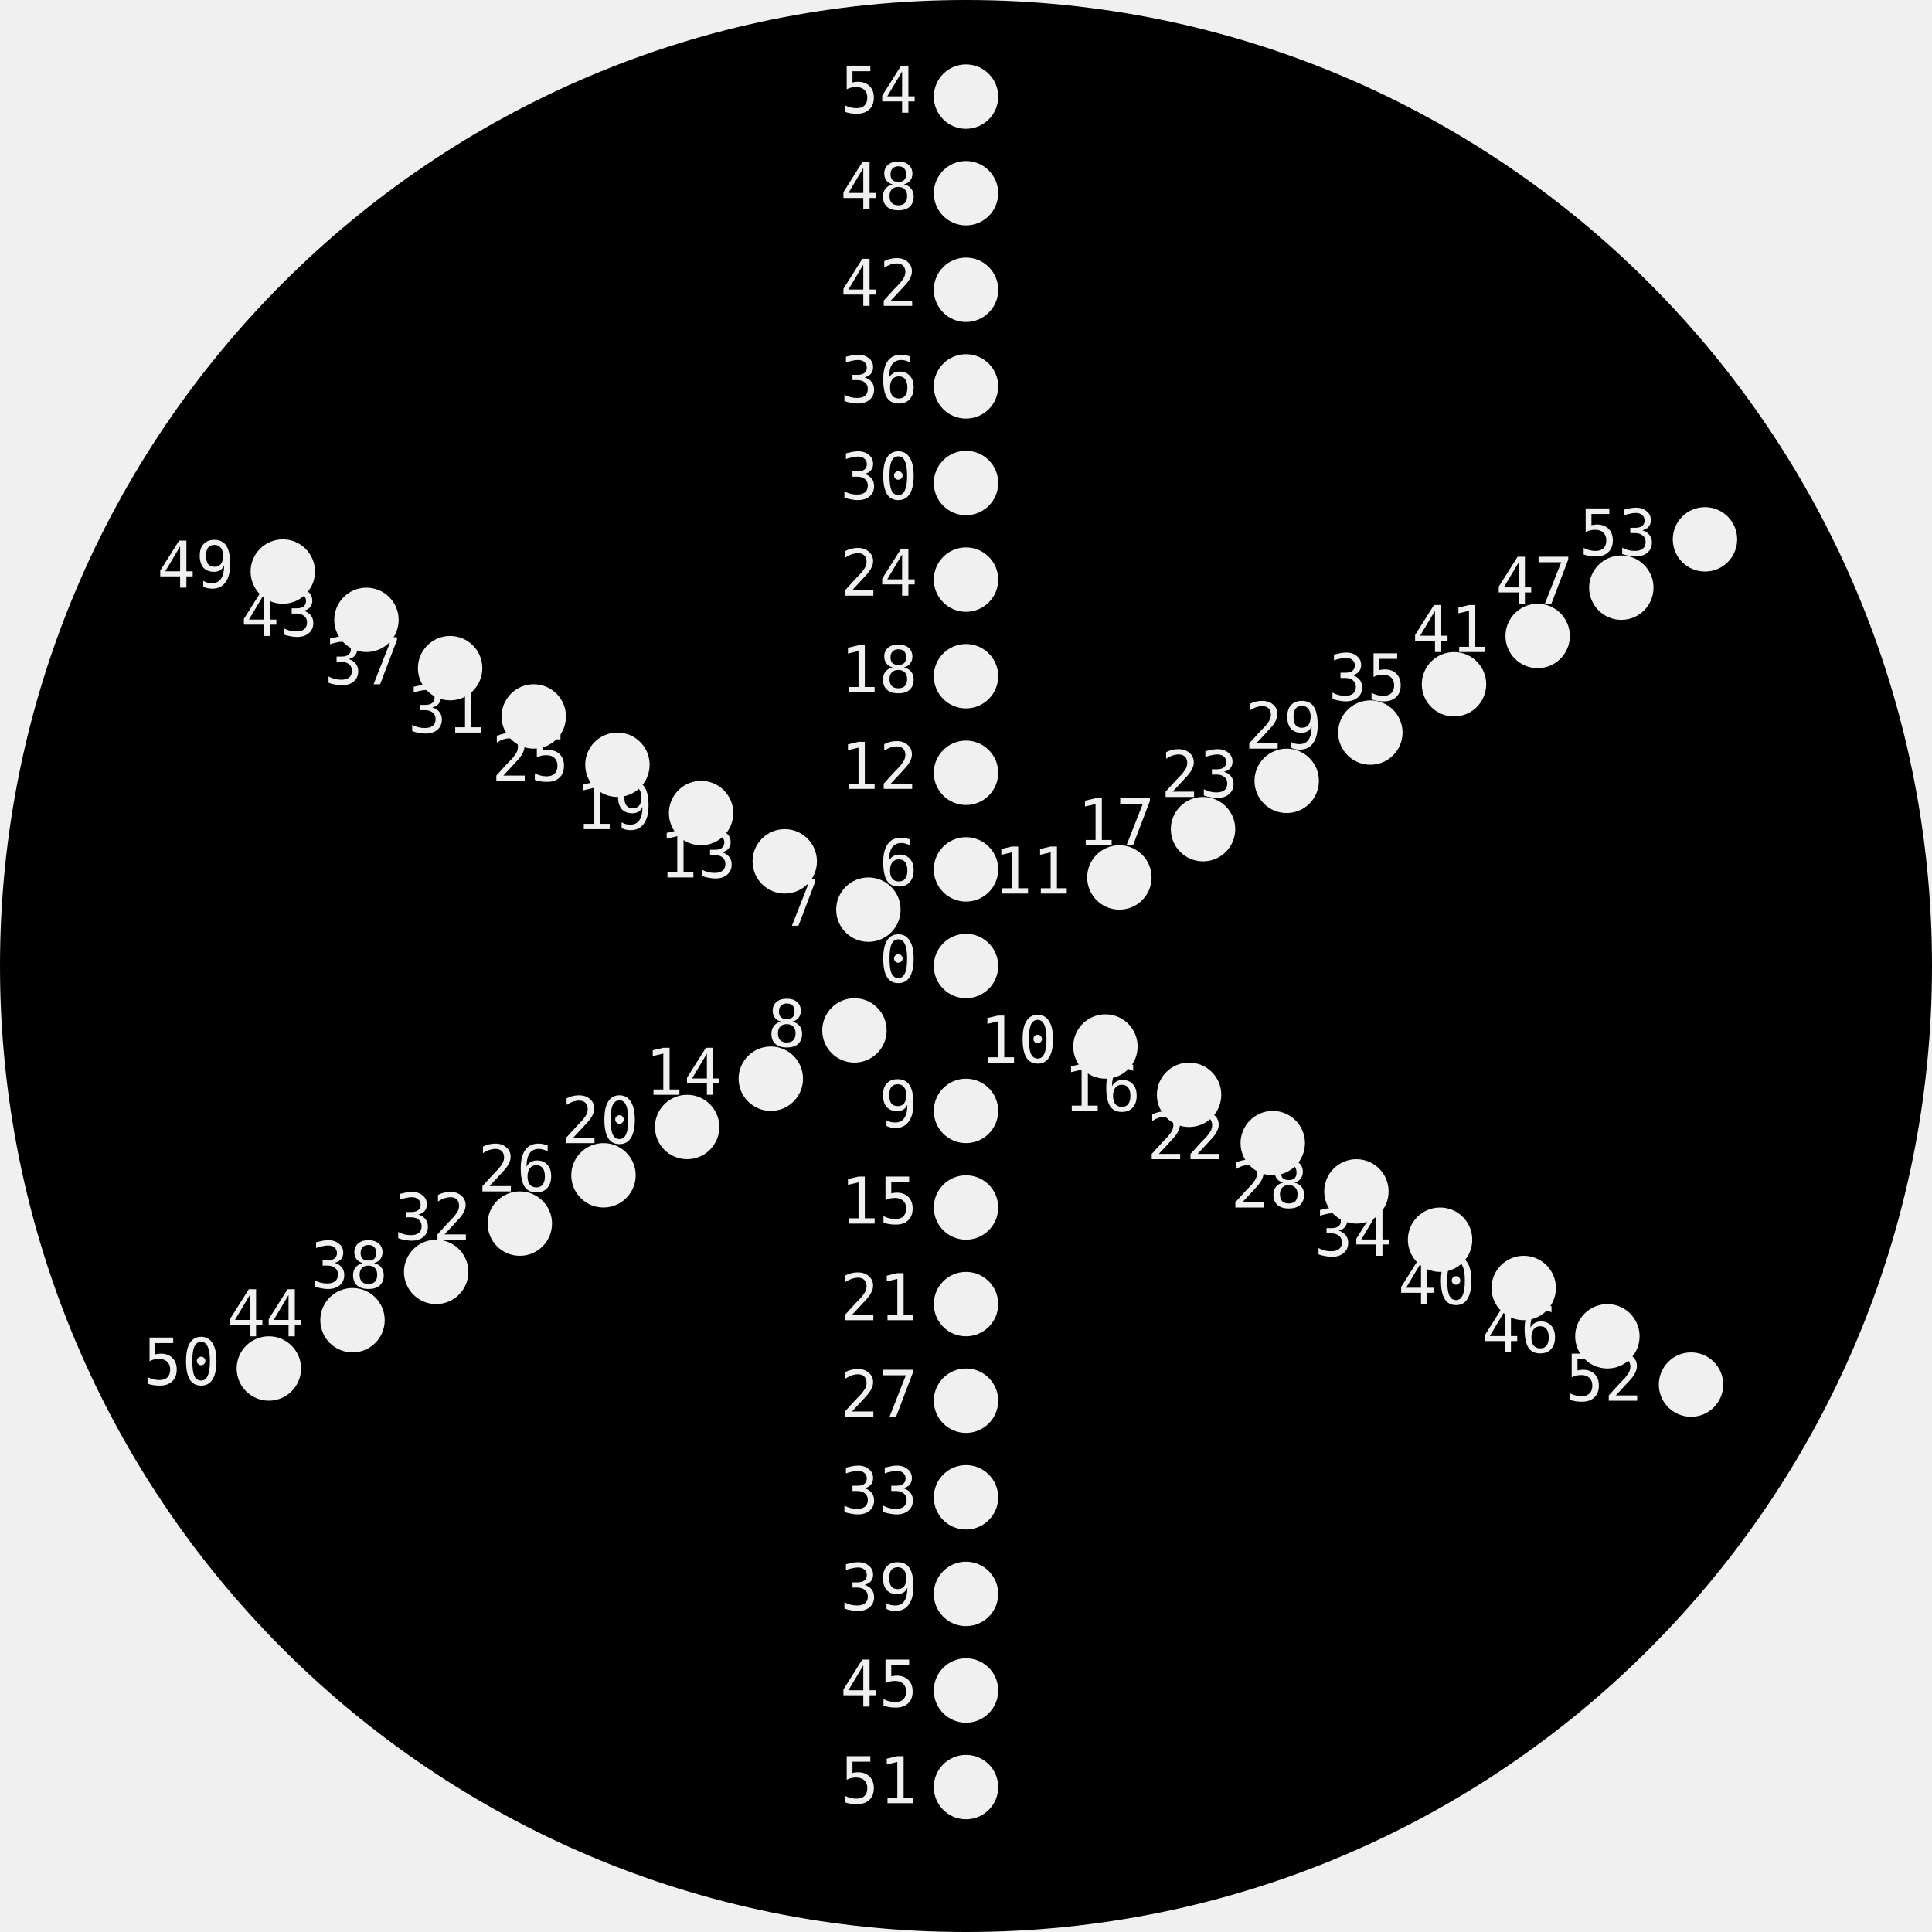
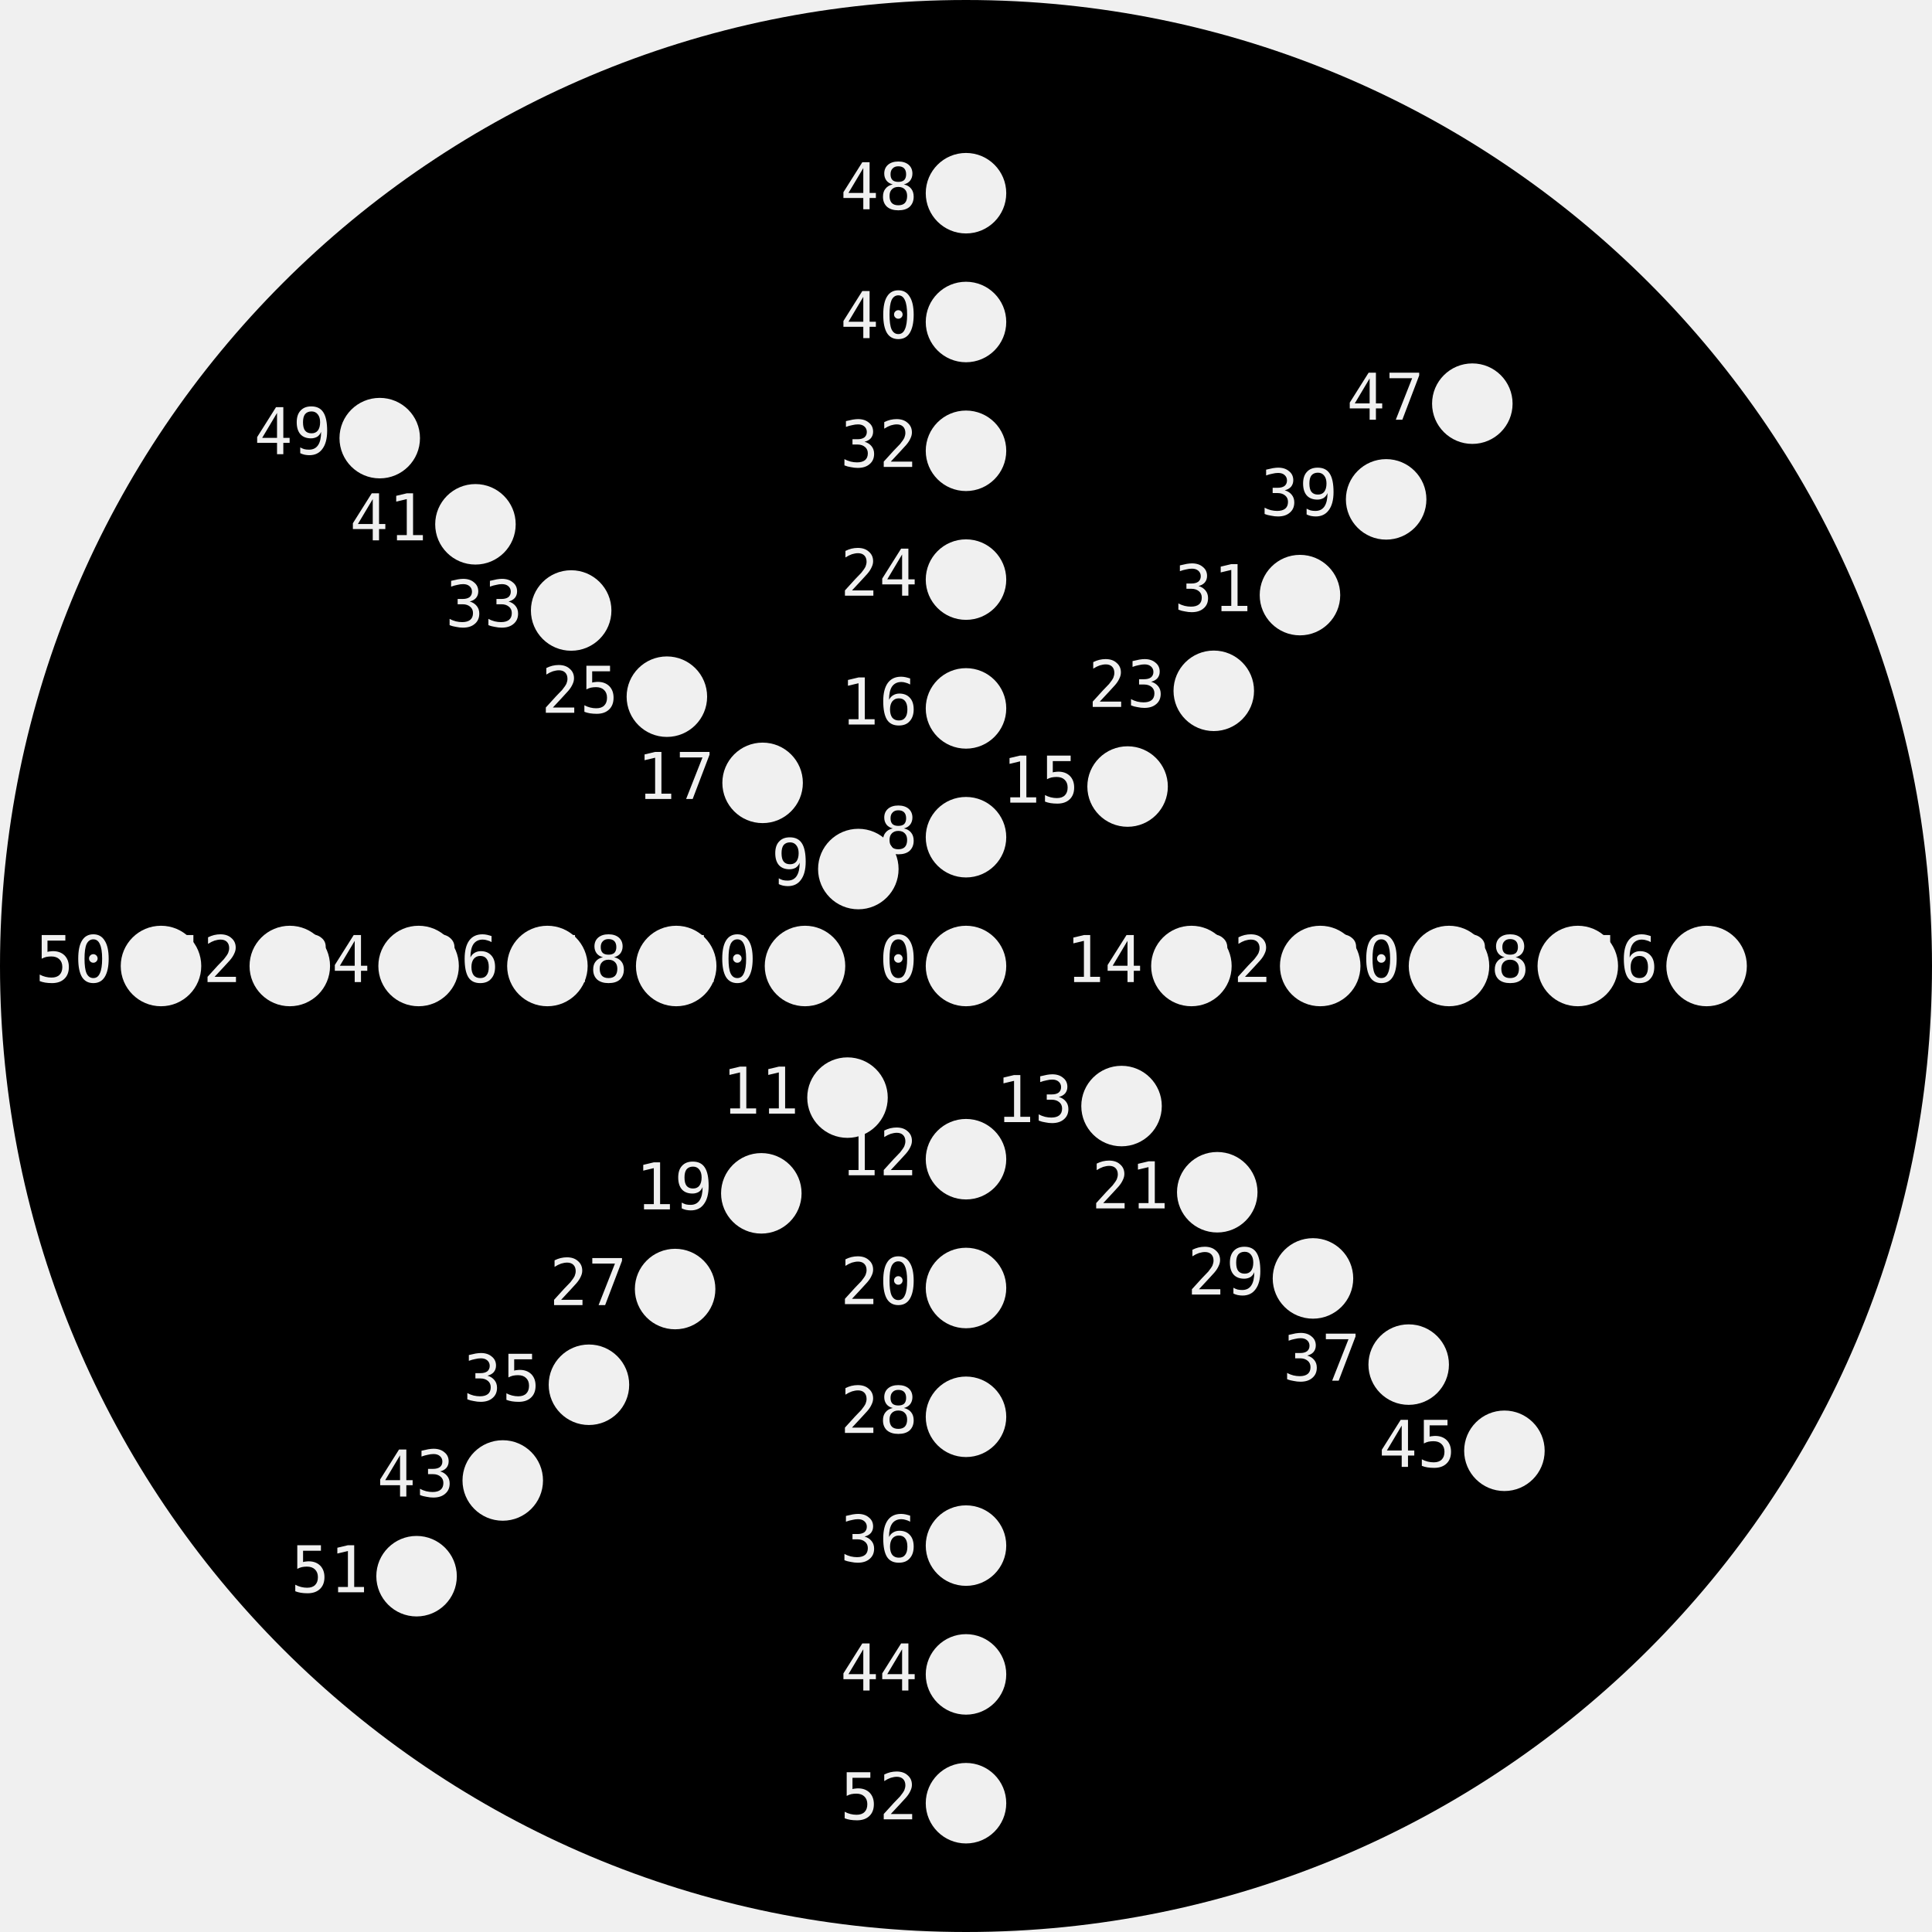
<svg xmlns="http://www.w3.org/2000/svg" xmlns:ns1="http://nathanfriend.io/inspiral">
  <style>
    text {
      font-family: monospace;
      font-size: 4px;
    }
  </style>
  <g>
    <mask id="holes">
      <rect width="100%" height="100%" fill="white" />
-       <circle cx="60" cy="60" r="2" ns1:hole-name="0" ns1:hole-text-position-angle="3.141592653589793" ns1:hole-text-rotation-angle="0" />
+       <circle cx="60" cy="60" r="2.5" ns1:hole-name="0" ns1:hole-text-position-angle="3.141592653589793" ns1:hole-text-rotation-angle="0" />
      <text x="57" y="61" text-anchor="end">0</text>
-       <circle cx="60" cy="54" r="2" ns1:hole-name="6" ns1:hole-text-position-angle="3.141592653589793" ns1:hole-text-rotation-angle="0" />
-       <text x="57" y="55" text-anchor="end">6</text>
-       <circle cx="60" cy="48" r="2" ns1:hole-name="12" ns1:hole-text-position-angle="3.141592653589793" ns1:hole-text-rotation-angle="0" />
-       <text x="57" y="49" text-anchor="end">12</text>
-       <circle cx="60" cy="42" r="2" ns1:hole-name="18" ns1:hole-text-position-angle="3.141592653589793" ns1:hole-text-rotation-angle="0" />
-       <text x="57" y="43" text-anchor="end">18</text>
-       <circle cx="60" cy="36" r="2" ns1:hole-name="24" ns1:hole-text-position-angle="3.141592653589793" ns1:hole-text-rotation-angle="0" />
+       <circle cx="60" cy="52" r="2.5" ns1:hole-name="8" ns1:hole-text-position-angle="3.141592653589793" ns1:hole-text-rotation-angle="0" />
+       <text x="57" y="53" text-anchor="end">8</text>
+       <circle cx="60" cy="44" r="2.5" ns1:hole-name="16" ns1:hole-text-position-angle="3.141592653589793" ns1:hole-text-rotation-angle="0" />
+       <text x="57" y="45" text-anchor="end">16</text>
+       <circle cx="60" cy="36" r="2.5" ns1:hole-name="24" ns1:hole-text-position-angle="3.141592653589793" ns1:hole-text-rotation-angle="0" />
      <text x="57" y="37" text-anchor="end">24</text>
-       <circle cx="60" cy="30" r="2" ns1:hole-name="30" ns1:hole-text-position-angle="3.141592653589793" ns1:hole-text-rotation-angle="0" />
-       <text x="57" y="31" text-anchor="end">30</text>
-       <circle cx="60" cy="24" r="2" ns1:hole-name="36" ns1:hole-text-position-angle="3.141592653589793" ns1:hole-text-rotation-angle="0" />
-       <text x="57" y="25" text-anchor="end">36</text>
-       <circle cx="60" cy="18" r="2" ns1:hole-name="42" ns1:hole-text-position-angle="3.141592653589793" ns1:hole-text-rotation-angle="0" />
-       <text x="57" y="19" text-anchor="end">42</text>
-       <circle cx="60" cy="12" r="2" ns1:hole-name="48" ns1:hole-text-position-angle="3.141592653589793" ns1:hole-text-rotation-angle="0" />
+       <circle cx="60" cy="28" r="2.5" ns1:hole-name="32" ns1:hole-text-position-angle="3.141592653589793" ns1:hole-text-rotation-angle="0" />
+       <text x="57" y="29" text-anchor="end">32</text>
+       <circle cx="60" cy="20" r="2.5" ns1:hole-name="40" ns1:hole-text-position-angle="3.141592653589793" ns1:hole-text-rotation-angle="0" />
+       <text x="57" y="21" text-anchor="end">40</text>
+       <circle cx="60" cy="12" r="2.5" ns1:hole-name="48" ns1:hole-text-position-angle="3.141592653589793" ns1:hole-text-rotation-angle="0" />
      <text x="57" y="13" text-anchor="end">48</text>
-       <circle cx="60" cy="6" r="2" ns1:hole-name="54" ns1:hole-text-position-angle="3.141592653589793" ns1:hole-text-rotation-angle="0" />
-       <text x="57" y="7" text-anchor="end">54</text>
-       <circle cx="53.938" cy="56.5" r="2" ns1:hole-name="7" ns1:hole-text-position-angle="4.1887902047863905" ns1:hole-text-rotation-angle="1.0471975511965974" />
-       <text x="50.938" y="57.5" text-anchor="end">7</text>
-       <circle cx="48.742" cy="53.5" r="2" ns1:hole-name="13" ns1:hole-text-position-angle="4.1887902047863905" ns1:hole-text-rotation-angle="1.0471975511965974" />
-       <text x="45.742" y="54.5" text-anchor="end">13</text>
-       <circle cx="43.546" cy="50.5" r="2" ns1:hole-name="19" ns1:hole-text-position-angle="4.1887902047863905" ns1:hole-text-rotation-angle="1.0471975511965974" />
-       <text x="40.546" y="51.5" text-anchor="end">19</text>
-       <circle cx="38.349" cy="47.5" r="2" ns1:hole-name="25" ns1:hole-text-position-angle="4.1887902047863905" ns1:hole-text-rotation-angle="1.0471975511965974" />
-       <text x="35.349" y="48.5" text-anchor="end">25</text>
-       <circle cx="33.153" cy="44.5" r="2" ns1:hole-name="31" ns1:hole-text-position-angle="4.1887902047863905" ns1:hole-text-rotation-angle="1.0471975511965974" />
-       <text x="30.153" y="45.5" text-anchor="end">31</text>
-       <circle cx="27.957" cy="41.5" r="2" ns1:hole-name="37" ns1:hole-text-position-angle="4.1887902047863905" ns1:hole-text-rotation-angle="1.0471975511965974" />
-       <text x="24.957" y="42.5" text-anchor="end">37</text>
-       <circle cx="22.761" cy="38.5" r="2" ns1:hole-name="43" ns1:hole-text-position-angle="4.1887902047863905" ns1:hole-text-rotation-angle="1.0471975511965974" />
-       <text x="19.761" y="39.5" text-anchor="end">43</text>
-       <circle cx="17.565" cy="35.5" r="2" ns1:hole-name="49" ns1:hole-text-position-angle="4.1887902047863905" ns1:hole-text-rotation-angle="1.0471975511965974" />
-       <text x="14.565" y="36.5" text-anchor="end">49</text>
-       <circle cx="53.072" cy="64" r="2" ns1:hole-name="8" ns1:hole-text-position-angle="5.235987755982988" ns1:hole-text-rotation-angle="2.0943951023931953" />
-       <text x="50.072" y="65" text-anchor="end">8</text>
-       <circle cx="47.876" cy="67" r="2" ns1:hole-name="14" ns1:hole-text-position-angle="5.235987755982988" ns1:hole-text-rotation-angle="2.0943951023931953" />
-       <text x="44.876" y="68" text-anchor="end">14</text>
-       <circle cx="42.679" cy="70" r="2" ns1:hole-name="20" ns1:hole-text-position-angle="5.235987755982988" ns1:hole-text-rotation-angle="2.0943951023931953" />
-       <text x="39.679" y="71" text-anchor="end">20</text>
-       <circle cx="37.483" cy="73" r="2" ns1:hole-name="26" ns1:hole-text-position-angle="5.235987755982988" ns1:hole-text-rotation-angle="2.0943951023931953" />
-       <text x="34.483" y="74" text-anchor="end">26</text>
-       <circle cx="32.287" cy="76" r="2" ns1:hole-name="32" ns1:hole-text-position-angle="5.235987755982988" ns1:hole-text-rotation-angle="2.0943951023931953" />
-       <text x="29.287" y="77" text-anchor="end">32</text>
-       <circle cx="27.091" cy="79" r="2" ns1:hole-name="38" ns1:hole-text-position-angle="5.235987755982988" ns1:hole-text-rotation-angle="2.0943951023931953" />
-       <text x="24.091" y="80" text-anchor="end">38</text>
-       <circle cx="21.895" cy="82" r="2" ns1:hole-name="44" ns1:hole-text-position-angle="5.235987755982988" ns1:hole-text-rotation-angle="2.0943951023931953" />
-       <text x="18.895" y="83" text-anchor="end">44</text>
-       <circle cx="16.699" cy="85" r="2" ns1:hole-name="50" ns1:hole-text-position-angle="5.235987755982988" ns1:hole-text-rotation-angle="2.0943951023931953" />
-       <text x="13.699" y="86" text-anchor="end">50</text>
-       <circle cx="60" cy="69" r="2" ns1:hole-name="9" ns1:hole-text-position-angle="6.283185307179586" ns1:hole-text-rotation-angle="3.141592653589793" />
-       <text x="57" y="70" text-anchor="end">9</text>
-       <circle cx="60" cy="75" r="2" ns1:hole-name="15" ns1:hole-text-position-angle="6.283185307179586" ns1:hole-text-rotation-angle="3.141592653589793" />
-       <text x="57" y="76" text-anchor="end">15</text>
-       <circle cx="60" cy="81" r="2" ns1:hole-name="21" ns1:hole-text-position-angle="6.283185307179586" ns1:hole-text-rotation-angle="3.141592653589793" />
-       <text x="57" y="82" text-anchor="end">21</text>
-       <circle cx="60" cy="87" r="2" ns1:hole-name="27" ns1:hole-text-position-angle="6.283185307179586" ns1:hole-text-rotation-angle="3.141592653589793" />
-       <text x="57" y="88" text-anchor="end">27</text>
-       <circle cx="60" cy="93" r="2" ns1:hole-name="33" ns1:hole-text-position-angle="6.283185307179586" ns1:hole-text-rotation-angle="3.141592653589793" />
-       <text x="57" y="94" text-anchor="end">33</text>
-       <circle cx="60" cy="99" r="2" ns1:hole-name="39" ns1:hole-text-position-angle="6.283185307179586" ns1:hole-text-rotation-angle="3.141592653589793" />
-       <text x="57" y="100" text-anchor="end">39</text>
-       <circle cx="60" cy="105" r="2" ns1:hole-name="45" ns1:hole-text-position-angle="6.283185307179586" ns1:hole-text-rotation-angle="3.141592653589793" />
-       <text x="57" y="106" text-anchor="end">45</text>
-       <circle cx="60" cy="111" r="2" ns1:hole-name="51" ns1:hole-text-position-angle="6.283185307179586" ns1:hole-text-rotation-angle="3.141592653589793" />
-       <text x="57" y="112" text-anchor="end">51</text>
-       <circle cx="68.66" cy="65" r="2" ns1:hole-name="10" ns1:hole-text-position-angle="7.330382858376184" ns1:hole-text-rotation-angle="4.1887902047863905" />
-       <text x="65.66" y="66" text-anchor="end">10</text>
-       <circle cx="73.856" cy="68" r="2" ns1:hole-name="16" ns1:hole-text-position-angle="7.330382858376184" ns1:hole-text-rotation-angle="4.1887902047863905" />
-       <text x="70.856" y="69" text-anchor="end">16</text>
-       <circle cx="79.053" cy="71" r="2" ns1:hole-name="22" ns1:hole-text-position-angle="7.330382858376184" ns1:hole-text-rotation-angle="4.1887902047863905" />
-       <text x="76.053" y="72" text-anchor="end">22</text>
-       <circle cx="84.249" cy="74" r="2" ns1:hole-name="28" ns1:hole-text-position-angle="7.330382858376184" ns1:hole-text-rotation-angle="4.1887902047863905" />
-       <text x="81.249" y="75" text-anchor="end">28</text>
-       <circle cx="89.445" cy="77" r="2" ns1:hole-name="34" ns1:hole-text-position-angle="7.330382858376184" ns1:hole-text-rotation-angle="4.1887902047863905" />
-       <text x="86.445" y="78" text-anchor="end">34</text>
-       <circle cx="94.641" cy="80" r="2" ns1:hole-name="40" ns1:hole-text-position-angle="7.330382858376184" ns1:hole-text-rotation-angle="4.1887902047863905" />
-       <text x="91.641" y="81" text-anchor="end">40</text>
-       <circle cx="99.837" cy="83" r="2" ns1:hole-name="46" ns1:hole-text-position-angle="7.330382858376184" ns1:hole-text-rotation-angle="4.1887902047863905" />
-       <text x="96.837" y="84" text-anchor="end">46</text>
-       <circle cx="105.033" cy="86" r="2" ns1:hole-name="52" ns1:hole-text-position-angle="7.330382858376184" ns1:hole-text-rotation-angle="4.1887902047863905" />
-       <text x="102.033" y="87" text-anchor="end">52</text>
-       <circle cx="69.526" cy="54.5" r="2" ns1:hole-name="11" ns1:hole-text-position-angle="8.377580409572781" ns1:hole-text-rotation-angle="5.235987755982988" />
-       <text x="66.526" y="55.5" text-anchor="end">11</text>
-       <circle cx="74.722" cy="51.5" r="2" ns1:hole-name="17" ns1:hole-text-position-angle="8.377580409572781" ns1:hole-text-rotation-angle="5.235987755982988" />
-       <text x="71.722" y="52.5" text-anchor="end">17</text>
-       <circle cx="79.919" cy="48.5" r="2" ns1:hole-name="23" ns1:hole-text-position-angle="8.377580409572781" ns1:hole-text-rotation-angle="5.235987755982988" />
-       <text x="76.919" y="49.5" text-anchor="end">23</text>
-       <circle cx="85.115" cy="45.5" r="2" ns1:hole-name="29" ns1:hole-text-position-angle="8.377580409572781" ns1:hole-text-rotation-angle="5.235987755982988" />
-       <text x="82.115" y="46.5" text-anchor="end">29</text>
-       <circle cx="90.311" cy="42.5" r="2" ns1:hole-name="35" ns1:hole-text-position-angle="8.377580409572781" ns1:hole-text-rotation-angle="5.235987755982988" />
-       <text x="87.311" y="43.5" text-anchor="end">35</text>
-       <circle cx="95.507" cy="39.5" r="2" ns1:hole-name="41" ns1:hole-text-position-angle="8.377580409572781" ns1:hole-text-rotation-angle="5.235987755982988" />
-       <text x="92.507" y="40.5" text-anchor="end">41</text>
-       <circle cx="100.703" cy="36.5" r="2" ns1:hole-name="47" ns1:hole-text-position-angle="8.377580409572781" ns1:hole-text-rotation-angle="5.235987755982988" />
-       <text x="97.703" y="37.5" text-anchor="end">47</text>
-       <circle cx="105.899" cy="33.5" r="2" ns1:hole-name="53" ns1:hole-text-position-angle="8.377580409572781" ns1:hole-text-rotation-angle="5.235987755982988" />
-       <text x="102.899" y="34.5" text-anchor="end">53</text>
+       <circle cx="53.312" cy="53.978" r="2.5" ns1:hole-name="9" ns1:hole-text-position-angle="3.979350694547071" ns1:hole-text-rotation-angle="0.837758040957278" />
+       <text x="50.312" y="54.978" text-anchor="end">9</text>
+       <circle cx="47.367" cy="48.625" r="2.5" ns1:hole-name="17" ns1:hole-text-position-angle="3.979350694547071" ns1:hole-text-rotation-angle="0.837758040957278" />
+       <text x="44.367" y="49.625" text-anchor="end">17</text>
+       <circle cx="41.421" cy="43.272" r="2.5" ns1:hole-name="25" ns1:hole-text-position-angle="3.979350694547071" ns1:hole-text-rotation-angle="0.837758040957278" />
+       <text x="38.421" y="44.272" text-anchor="end">25</text>
+       <circle cx="35.476" cy="37.919" r="2.5" ns1:hole-name="33" ns1:hole-text-position-angle="3.979350694547071" ns1:hole-text-rotation-angle="0.837758040957278" />
+       <text x="32.476" y="38.919" text-anchor="end">33</text>
+       <circle cx="29.531" cy="32.566" r="2.5" ns1:hole-name="41" ns1:hole-text-position-angle="3.979350694547071" ns1:hole-text-rotation-angle="0.837758040957278" />
+       <text x="26.531" y="33.566" text-anchor="end">41</text>
+       <circle cx="23.586" cy="27.213" r="2.5" ns1:hole-name="49" ns1:hole-text-position-angle="3.979350694547071" ns1:hole-text-rotation-angle="0.837758040957278" />
+       <text x="20.586" y="28.213" text-anchor="end">49</text>
+       <circle cx="50" cy="60" r="2.5" ns1:hole-name="10" ns1:hole-text-position-angle="4.71238898038469" ns1:hole-text-rotation-angle="1.5707963267948966" />
+       <text x="47" y="61" text-anchor="end">10</text>
+       <circle cx="42" cy="60" r="2.5" ns1:hole-name="18" ns1:hole-text-position-angle="4.71238898038469" ns1:hole-text-rotation-angle="1.5707963267948966" />
+       <text x="39" y="61" text-anchor="end">18</text>
+       <circle cx="34" cy="60" r="2.5" ns1:hole-name="26" ns1:hole-text-position-angle="4.71238898038469" ns1:hole-text-rotation-angle="1.5707963267948966" />
+       <text x="31" y="61" text-anchor="end">26</text>
+       <circle cx="26" cy="60" r="2.5" ns1:hole-name="34" ns1:hole-text-position-angle="4.71238898038469" ns1:hole-text-rotation-angle="1.5707963267948966" />
+       <text x="23" y="61" text-anchor="end">34</text>
+       <circle cx="18" cy="60" r="2.5" ns1:hole-name="42" ns1:hole-text-position-angle="4.71238898038469" ns1:hole-text-rotation-angle="1.5707963267948966" />
+       <text x="15" y="61" text-anchor="end">42</text>
+       <circle cx="10" cy="60" r="2.5" ns1:hole-name="50" ns1:hole-text-position-angle="4.71238898038469" ns1:hole-text-rotation-angle="1.5707963267948966" />
+       <text x="7" y="61" text-anchor="end">50</text>
+       <circle cx="52.64" cy="68.175" r="2.5" ns1:hole-name="11" ns1:hole-text-position-angle="5.550147021341967" ns1:hole-text-rotation-angle="2.4085543677521746" />
+       <text x="49.64" y="69.175" text-anchor="end">11</text>
+       <circle cx="47.287" cy="74.12" r="2.5" ns1:hole-name="19" ns1:hole-text-position-angle="5.550147021341967" ns1:hole-text-rotation-angle="2.4085543677521746" />
+       <text x="44.287" y="75.12" text-anchor="end">19</text>
+       <circle cx="41.933" cy="80.065" r="2.5" ns1:hole-name="27" ns1:hole-text-position-angle="5.550147021341967" ns1:hole-text-rotation-angle="2.4085543677521746" />
+       <text x="38.933" y="81.065" text-anchor="end">27</text>
+       <circle cx="36.58" cy="86.01" r="2.5" ns1:hole-name="35" ns1:hole-text-position-angle="5.550147021341967" ns1:hole-text-rotation-angle="2.4085543677521746" />
+       <text x="33.58" y="87.01" text-anchor="end">35</text>
+       <circle cx="31.227" cy="91.955" r="2.5" ns1:hole-name="43" ns1:hole-text-position-angle="5.550147021341967" ns1:hole-text-rotation-angle="2.4085543677521746" />
+       <text x="28.227" y="92.955" text-anchor="end">43</text>
+       <circle cx="25.874" cy="97.9" r="2.5" ns1:hole-name="51" ns1:hole-text-position-angle="5.550147021341967" ns1:hole-text-rotation-angle="2.4085543677521746" />
+       <text x="22.874" y="98.9" text-anchor="end">51</text>
+       <circle cx="60" cy="72" r="2.5" ns1:hole-name="12" ns1:hole-text-position-angle="6.283185307179586" ns1:hole-text-rotation-angle="3.141592653589793" />
+       <text x="57" y="73" text-anchor="end">12</text>
+       <circle cx="60" cy="80" r="2.5" ns1:hole-name="20" ns1:hole-text-position-angle="6.283185307179586" ns1:hole-text-rotation-angle="3.141592653589793" />
+       <text x="57" y="81" text-anchor="end">20</text>
+       <circle cx="60" cy="88" r="2.5" ns1:hole-name="28" ns1:hole-text-position-angle="6.283185307179586" ns1:hole-text-rotation-angle="3.141592653589793" />
+       <text x="57" y="89" text-anchor="end">28</text>
+       <circle cx="60" cy="96" r="2.5" ns1:hole-name="36" ns1:hole-text-position-angle="6.283185307179586" ns1:hole-text-rotation-angle="3.141592653589793" />
+       <text x="57" y="97" text-anchor="end">36</text>
+       <circle cx="60" cy="104" r="2.5" ns1:hole-name="44" ns1:hole-text-position-angle="6.283185307179586" ns1:hole-text-rotation-angle="3.141592653589793" />
+       <text x="57" y="105" text-anchor="end">44</text>
+       <circle cx="60" cy="112" r="2.5" ns1:hole-name="52" ns1:hole-text-position-angle="6.283185307179586" ns1:hole-text-rotation-angle="3.141592653589793" />
+       <text x="57" y="113" text-anchor="end">52</text>
+       <circle cx="69.661" cy="68.699" r="2.5" ns1:hole-name="13" ns1:hole-text-position-angle="7.120943348136864" ns1:hole-text-rotation-angle="3.9793506945470707" />
+       <text x="66.661" y="69.699" text-anchor="end">13</text>
+       <circle cx="75.606" cy="74.052" r="2.5" ns1:hole-name="21" ns1:hole-text-position-angle="7.120943348136864" ns1:hole-text-rotation-angle="3.9793506945470707" />
+       <text x="72.606" y="75.052" text-anchor="end">21</text>
+       <circle cx="81.551" cy="79.405" r="2.5" ns1:hole-name="29" ns1:hole-text-position-angle="7.120943348136864" ns1:hole-text-rotation-angle="3.9793506945470707" />
+       <text x="78.551" y="80.405" text-anchor="end">29</text>
+       <circle cx="87.496" cy="84.758" r="2.5" ns1:hole-name="37" ns1:hole-text-position-angle="7.120943348136864" ns1:hole-text-rotation-angle="3.9793506945470707" />
+       <text x="84.496" y="85.758" text-anchor="end">37</text>
+       <circle cx="93.442" cy="90.111" r="2.5" ns1:hole-name="45" ns1:hole-text-position-angle="7.120943348136864" ns1:hole-text-rotation-angle="3.9793506945470707" />
+       <text x="90.442" y="91.111" text-anchor="end">45</text>
+       <circle cx="74" cy="60" r="2.5" ns1:hole-name="14" ns1:hole-text-position-angle="7.853981633974483" ns1:hole-text-rotation-angle="4.71238898038469" />
+       <text x="71" y="61" text-anchor="end">14</text>
+       <circle cx="82" cy="60" r="2.5" ns1:hole-name="22" ns1:hole-text-position-angle="7.853981633974483" ns1:hole-text-rotation-angle="4.71238898038469" />
+       <text x="79" y="61" text-anchor="end">22</text>
+       <circle cx="90" cy="60" r="2.5" ns1:hole-name="30" ns1:hole-text-position-angle="7.853981633974483" ns1:hole-text-rotation-angle="4.71238898038469" />
+       <text x="87" y="61" text-anchor="end">30</text>
+       <circle cx="98" cy="60" r="2.5" ns1:hole-name="38" ns1:hole-text-position-angle="7.853981633974483" ns1:hole-text-rotation-angle="4.71238898038469" />
+       <text x="95" y="61" text-anchor="end">38</text>
+       <circle cx="106" cy="60" r="2.5" ns1:hole-name="46" ns1:hole-text-position-angle="7.853981633974483" ns1:hole-text-rotation-angle="4.71238898038469" />
+       <text x="103" y="61" text-anchor="end">46</text>
+       <circle cx="70.037" cy="48.853" r="2.5" ns1:hole-name="15" ns1:hole-text-position-angle="8.69173967493176" ns1:hole-text-rotation-angle="5.550147021341967" />
+       <text x="67.037" y="49.853" text-anchor="end">15</text>
+       <circle cx="75.39" cy="42.908" r="2.5" ns1:hole-name="23" ns1:hole-text-position-angle="8.69173967493176" ns1:hole-text-rotation-angle="5.550147021341967" />
+       <text x="72.39" y="43.908" text-anchor="end">23</text>
+       <circle cx="80.743" cy="36.963" r="2.5" ns1:hole-name="31" ns1:hole-text-position-angle="8.69173967493176" ns1:hole-text-rotation-angle="5.550147021341967" />
+       <text x="77.743" y="37.963" text-anchor="end">31</text>
+       <circle cx="86.096" cy="31.017" r="2.5" ns1:hole-name="39" ns1:hole-text-position-angle="8.69173967493176" ns1:hole-text-rotation-angle="5.550147021341967" />
+       <text x="83.096" y="32.017" text-anchor="end">39</text>
+       <circle cx="91.449" cy="25.072" r="2.5" ns1:hole-name="47" ns1:hole-text-position-angle="8.69173967493176" ns1:hole-text-rotation-angle="5.550147021341967" />
+       <text x="88.449" y="26.072" text-anchor="end">47</text>
    </mask>
    <path mask="url(#holes)" d="M 120 60              A 60 60 0 1 0 0 60              A 60 60 0 0 0 120 60              Z" />
  </g>
</svg>
